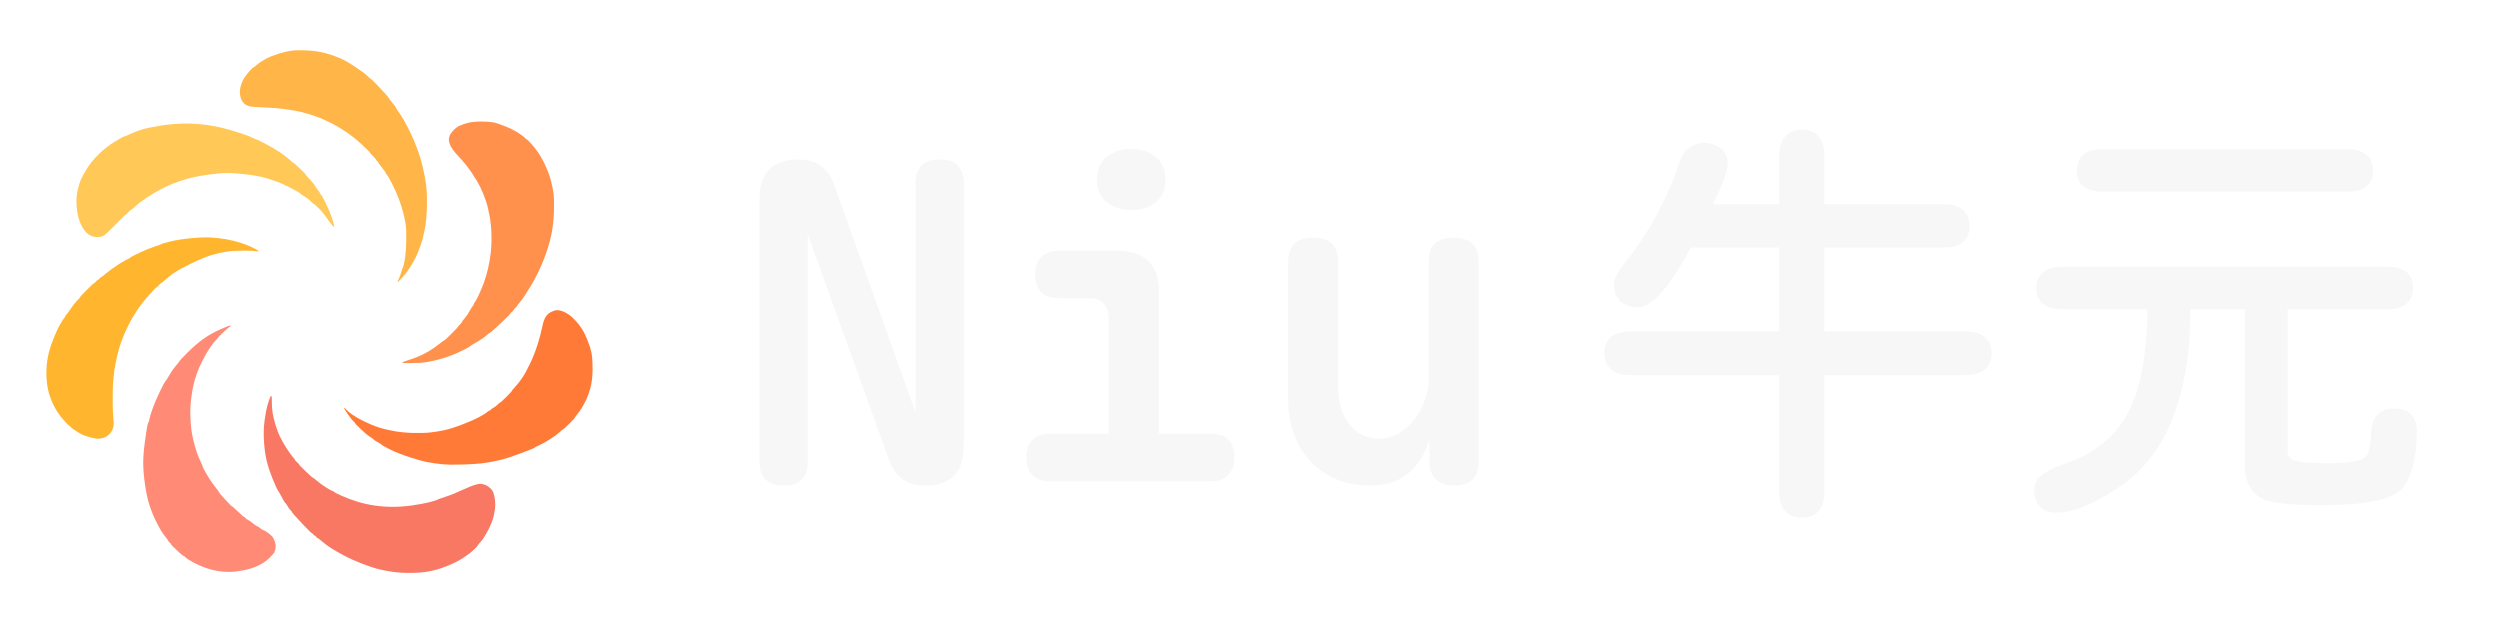
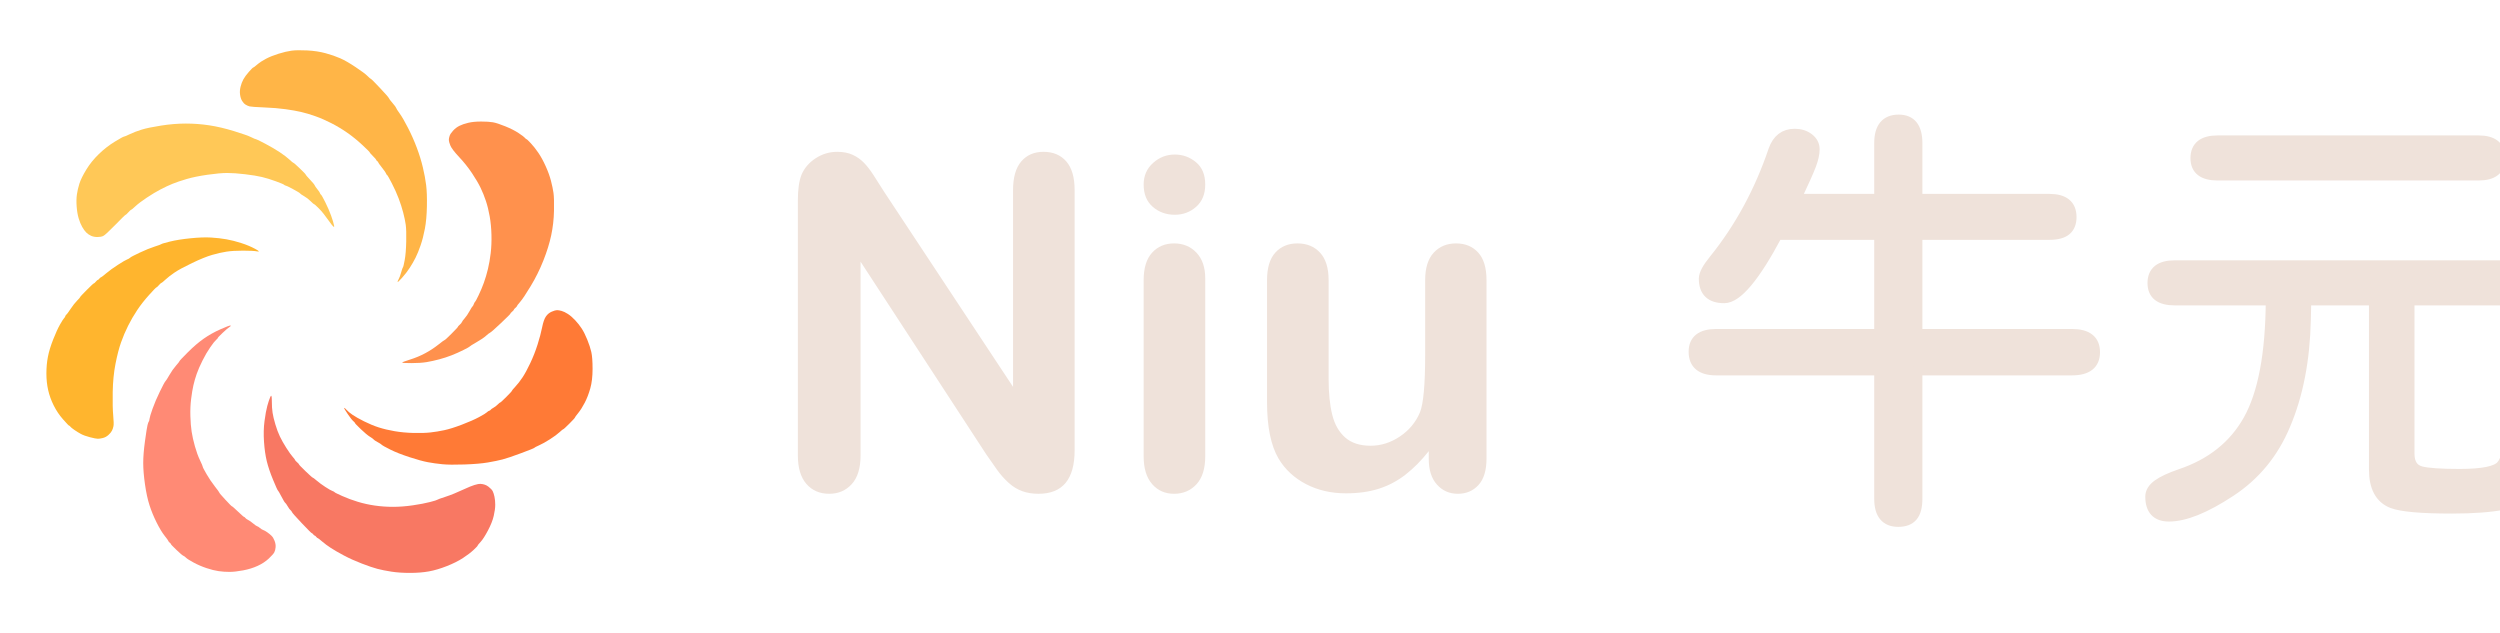
<svg xmlns="http://www.w3.org/2000/svg" width="506" height="128" viewBox="0 0 506 128" role="img" aria-label="Niu 牛元">
  <g transform="translate(0 0) scale(0.1020734)">
    <path fill="#FFC857" d="M 319.5 249.0 Q 345 245 368.5 245.0 Q 392 245 415.0 248.5 Q 438 252 464.0 260.0 Q 490 268 498.0 272.0 Q 506 276 507.5 276.0 Q 509 276 526.0 285.0 Q 543 294 555.0 302.0 Q 567 310 574.0 316.5 Q 581 323 582.0 323.0 Q 583 323 594.5 334.0 Q 606 345 606.0 346.0 Q 606 347 614.5 356.0 Q 623 365 624.0 367.5 Q 625 370 629.5 375.5 Q 634 381 634.5 383.0 Q 635 385 636.5 386.0 Q 638 387 645.0 401.0 Q 652 415 656.5 427.5 Q 661 440 662.5 447.5 Q 664 455 652.5 438.5 Q 641 422 632.5 413.5 Q 624 405 623.0 405.0 Q 622 405 616.0 399.0 Q 610 393 603.0 389.0 Q 596 385 595.0 383.5 Q 594 382 581.0 375.0 Q 568 368 566.5 368.0 Q 565 368 563.5 366.5 Q 562 365 547.0 359.5 Q 532 354 519.5 351.0 Q 507 348 486.0 345.5 Q 465 343 450.5 343.0 Q 436 343 411.5 346.5 Q 387 350 370.0 355.0 Q 353 360 342.0 364.5 Q 331 369 318.5 375.5 Q 306 382 291.0 392.0 Q 276 402 268.5 409.0 Q 261 416 260.0 416.0 Q 259 416 254.5 421.0 Q 250 426 249.0 426.0 Q 248 426 228.5 446.0 Q 209 466 204.5 468.0 Q 200 470 193.0 470.0 Q 186 470 180.5 467.5 Q 175 465 171.0 461.0 Q 167 457 163.0 450.0 Q 159 443 156.0 433.0 Q 153 423 152.0 409.5 Q 151 396 152.5 385.5 Q 154 375 157.5 364.0 Q 161 353 171.0 336.5 Q 181 320 196.0 305.5 Q 211 291 227.5 281.0 Q 244 271 245.5 271.0 Q 247 271 257.5 266.0 Q 268 261 281.0 257.0 Q 294 253 319.5 249.0 Z" />
    <path fill="#FFB547" d="M 578.0 100.5 Q 589 99 609.0 100.0 Q 629 101 645.5 105.5 Q 662 110 674.5 115.5 Q 687 121 705.0 133.0 Q 723 145 728.5 150.5 Q 734 156 735.5 156.5 Q 737 157 753.5 174.5 Q 770 192 771.0 194.5 Q 772 197 778.5 204.5 Q 785 212 785.5 214.0 Q 786 216 792.5 225.0 Q 799 234 809.0 253.5 Q 819 273 826.5 293.0 Q 834 313 838.5 332.0 Q 843 351 845.0 367.0 Q 847 383 846.5 409.0 Q 846 435 842.5 453.5 Q 839 472 834.0 486.5 Q 829 501 824.0 511.0 Q 819 521 812.5 531.0 Q 806 541 797.5 550.5 Q 789 560 788.5 559.0 Q 788 558 790.5 553.5 Q 793 549 795.5 540.0 Q 798 531 799.0 530.0 Q 800 529 802.5 515.5 Q 805 502 805.5 479.0 Q 806 456 804.5 445.5 Q 803 435 799.5 421.5 Q 796 408 790.5 393.5 Q 785 379 777.0 363.5 Q 769 348 767.5 347.0 Q 766 346 765.5 344.0 Q 765 342 757.5 332.5 Q 750 323 750.0 322.0 Q 750 321 748.0 319.5 Q 746 318 746.0 317.0 Q 746 316 739.5 309.5 Q 733 303 733.0 302.0 Q 733 301 718.5 287.5 Q 704 274 689.0 263.5 Q 674 253 657.5 244.5 Q 641 236 625.5 230.5 Q 610 225 597.0 222.0 Q 584 219 566.0 216.5 Q 548 214 523.5 213.0 Q 499 212 495.0 211.0 Q 491 210 487.0 207.5 Q 483 205 480.0 200.0 Q 477 195 476.0 187.5 Q 475 180 477.0 172.0 Q 479 164 482.5 157.5 Q 486 151 493.5 142.5 Q 501 134 502.0 134.0 Q 503 134 510.0 128.0 Q 517 122 527.5 116.5 Q 538 111 552.5 106.5 Q 567 102 578.0 100.5 Z" />
    <path fill="#FF914D" d="M 928.5 243.5 Q 939 241 954.0 241.0 Q 969 241 977.5 242.5 Q 986 244 1002.0 250.5 Q 1018 257 1028.5 264.0 Q 1039 271 1041.0 273.5 Q 1043 276 1044.0 276.0 Q 1045 276 1052.5 284.0 Q 1060 292 1067.5 303.0 Q 1075 314 1082.0 329.5 Q 1089 345 1092.5 358.5 Q 1096 372 1097.5 382.5 Q 1099 393 1098.5 418.0 Q 1098 443 1093.0 466.5 Q 1088 490 1077.5 516.5 Q 1067 543 1052.5 567.0 Q 1038 591 1031.5 598.5 Q 1025 606 1025.0 607.0 Q 1025 608 1022.0 610.5 Q 1019 613 1019.0 614.0 Q 1019 615 1015.5 618.0 Q 1012 621 1012.0 622.0 Q 1012 623 993.5 640.5 Q 975 658 972.0 659.5 Q 969 661 963.5 666.0 Q 958 671 945.0 678.5 Q 932 686 931.5 687.0 Q 931 688 919.0 694.0 Q 907 700 895.5 704.5 Q 884 709 871.0 712.5 Q 858 716 846.0 718.0 Q 834 720 816.0 720.0 Q 798 720 797.5 719.0 Q 797 718 813.0 713.0 Q 829 708 843.0 700.5 Q 857 693 869.0 683.5 Q 881 674 882.0 674.0 Q 883 674 895.5 661.5 Q 908 649 908.0 648.0 Q 908 647 911.5 644.0 Q 915 641 916.0 638.5 Q 917 636 921.5 631.0 Q 926 626 931.0 617.0 Q 936 608 937.0 607.5 Q 938 607 939.5 603.0 Q 941 599 942.0 598.5 Q 943 598 949.0 585.5 Q 955 573 959.5 560.5 Q 964 548 967.5 533.5 Q 971 519 973.0 502.0 Q 975 485 974.5 465.5 Q 974 446 971.0 429.0 Q 968 412 963.5 398.5 Q 959 385 953.0 372.5 Q 947 360 936.0 343.5 Q 925 327 910.5 311.5 Q 896 296 893.0 288.5 Q 890 281 890.0 277.5 Q 890 274 891.5 269.5 Q 893 265 898.5 259.0 Q 904 253 911.0 249.5 Q 918 246 928.5 243.5 Z" />
    <path fill="#FF7A36" d="M 1094.0 618.0 Q 1101 615 1104.5 615.0 Q 1108 615 1113.5 616.5 Q 1119 618 1126.0 622.5 Q 1133 627 1140.5 635.0 Q 1148 643 1153.5 651.5 Q 1159 660 1164.5 673.5 Q 1170 687 1172.5 698.0 Q 1175 709 1175.0 731.5 Q 1175 754 1170.5 770.0 Q 1166 786 1159.5 798.5 Q 1153 811 1146.5 819.0 Q 1140 827 1140.0 828.0 Q 1140 829 1129.0 840.0 Q 1118 851 1117.0 851.0 Q 1116 851 1109.5 857.0 Q 1103 863 1090.5 871.0 Q 1078 879 1069.0 883.0 Q 1060 887 1059.5 888.0 Q 1059 889 1033.5 898.5 Q 1008 908 996.5 911.0 Q 985 914 967.5 917.0 Q 950 920 921.0 921.0 Q 892 922 877.0 920.5 Q 862 919 848.5 916.5 Q 835 914 812.0 906.5 Q 789 899 774.0 891.5 Q 759 884 757.0 882.0 Q 755 880 748.5 876.5 Q 742 873 741.0 871.5 Q 740 870 733.5 866.0 Q 727 862 715.5 851.0 Q 704 840 704.0 839.0 Q 704 838 700.5 835.0 Q 697 832 689.5 821.0 Q 682 810 682.5 809.0 Q 683 808 687.0 812.5 Q 691 817 699.0 822.5 Q 707 828 722.0 835.5 Q 737 843 751.0 847.5 Q 765 852 782.5 855.0 Q 800 858 820.0 858.5 Q 840 859 853.5 857.5 Q 867 856 881.0 853.0 Q 895 850 916.0 842.0 Q 937 834 950.0 827.0 Q 963 820 965.5 817.5 Q 968 815 970.0 814.5 Q 972 814 973.0 812.5 Q 974 811 978.5 808.5 Q 983 806 987.0 802.0 Q 991 798 992.0 798.0 Q 993 798 1004.0 787.0 Q 1015 776 1015.0 775.0 Q 1015 774 1022.0 766.5 Q 1029 759 1036.0 748.5 Q 1043 738 1051.5 720.0 Q 1060 702 1066.0 683.0 Q 1072 664 1075.0 649.0 Q 1078 634 1082.5 627.5 Q 1087 621 1094.0 618.0 Z" />
    <path fill="#F87863" d="M 536.0 787.0 Q 539 780 539.0 794.5 Q 539 809 540.5 818.5 Q 542 828 546.0 841.5 Q 550 855 555.0 865.5 Q 560 876 568.0 888.5 Q 576 901 580.5 906.0 Q 585 911 585.0 912.0 Q 585 913 589.0 916.5 Q 593 920 593.0 921.0 Q 593 922 606.0 934.5 Q 619 947 620.0 947.0 Q 621 947 628.0 953.0 Q 635 959 645.0 965.5 Q 655 972 659.0 973.5 Q 663 975 663.5 976.0 Q 664 977 678.5 983.5 Q 693 990 709.5 995.0 Q 726 1000 743.5 1002.5 Q 761 1005 779.5 1005.0 Q 798 1005 818.5 1002.0 Q 839 999 852.5 995.5 Q 866 992 867.0 991.0 Q 868 990 883.5 985.0 Q 899 980 921.5 969.5 Q 944 959 953.0 959.5 Q 962 960 968.5 965.0 Q 975 970 977.0 974.0 Q 979 978 980.5 985.0 Q 982 992 982.0 1001.0 Q 982 1010 979.0 1023.0 Q 976 1036 967.5 1052.0 Q 959 1068 953.0 1074.5 Q 947 1081 947.0 1082.0 Q 947 1083 939.0 1090.5 Q 931 1098 918.0 1106.5 Q 905 1115 886.0 1122.5 Q 867 1130 850.5 1133.0 Q 834 1136 813.0 1136.0 Q 792 1136 776.0 1133.5 Q 760 1131 748.5 1128.0 Q 737 1125 717.5 1117.5 Q 698 1110 682.0 1101.5 Q 666 1093 656.0 1086.5 Q 646 1080 638.5 1073.5 Q 631 1067 630.0 1067.0 Q 629 1067 627.0 1064.5 Q 625 1062 624.0 1062.0 Q 623 1062 621.0 1059.5 Q 619 1057 618.0 1057.0 Q 617 1057 598.5 1037.5 Q 580 1018 579.0 1015.5 Q 578 1013 576.0 1011.5 Q 574 1010 570.5 1004.0 Q 567 998 565.5 997.0 Q 564 996 558.0 984.5 Q 552 973 551.0 972.5 Q 550 972 541.5 951.5 Q 533 931 529.0 914.5 Q 525 898 523.5 876.0 Q 522 854 524.5 835.0 Q 527 816 530.0 805.0 Q 533 794 536.0 787.0 Z" />
    <path fill="#FF8A75" d="M 437.0 653.0 Q 455 645 457.0 645.5 Q 459 646 455.0 648.5 Q 451 651 441.5 660.0 Q 432 669 432.0 670.0 Q 432 671 428.5 674.0 Q 425 677 417.0 688.5 Q 409 700 401.5 715.0 Q 394 730 390.0 741.5 Q 386 753 383.5 764.0 Q 381 775 379.0 791.0 Q 377 807 377.5 825.0 Q 378 843 380.0 856.0 Q 382 869 386.5 885.0 Q 391 901 396.5 912.5 Q 402 924 402.0 925.5 Q 402 927 409.5 940.0 Q 417 953 426.0 964.5 Q 435 976 435.0 977.0 Q 435 978 447.0 991.0 Q 459 1004 460.0 1004.0 Q 461 1004 472.0 1014.5 Q 483 1025 484.0 1025.0 Q 485 1025 486.5 1027.0 Q 488 1029 492.0 1031.0 Q 496 1033 502.0 1038.0 Q 508 1043 510.0 1043.5 Q 512 1044 515.5 1047.0 Q 519 1050 522.0 1051.0 Q 525 1052 530.0 1055.5 Q 535 1059 538.5 1062.5 Q 542 1066 544.5 1072.5 Q 547 1079 546.5 1085.0 Q 546 1091 544.0 1095.0 Q 542 1099 533.0 1107.5 Q 524 1116 511.0 1122.0 Q 498 1128 482.0 1131.0 Q 466 1134 455.0 1134.0 Q 444 1134 433.5 1132.5 Q 423 1131 409.5 1126.5 Q 396 1122 384.0 1115.5 Q 372 1109 369.0 1106.0 Q 366 1103 363.5 1102.0 Q 361 1101 350.0 1090.5 Q 339 1080 339.0 1079.0 Q 339 1078 336.5 1076.0 Q 334 1074 334.0 1073.0 Q 334 1072 326.5 1062.5 Q 319 1053 310.5 1036.0 Q 302 1019 296.5 1002.0 Q 291 985 287.5 960.5 Q 284 936 284.0 918.0 Q 284 900 287.5 874.5 Q 291 849 292.5 843.0 Q 294 837 295.0 836.0 Q 296 835 296.5 830.5 Q 297 826 302.5 810.5 Q 308 795 317.0 776.5 Q 326 758 328.0 756.0 Q 330 754 336.0 743.5 Q 342 733 349.0 725.0 Q 356 717 356.0 716.0 Q 356 715 372.5 698.5 Q 389 682 404.0 671.5 Q 419 661 437.0 653.0 Z" />
    <path fill="#FFB52E" d="M 377.5 472.5 Q 402 470 418.5 471.0 Q 435 472 449.0 474.5 Q 463 477 478.5 482.0 Q 494 487 506.0 493.5 Q 518 500 510.0 498.5 Q 502 497 482.0 497.0 Q 462 497 449.0 499.0 Q 436 501 420.5 505.5 Q 405 510 381.0 521.5 Q 357 533 346.0 540.5 Q 335 548 328.0 554.5 Q 321 561 320.0 561.0 Q 319 561 315.0 565.5 Q 311 570 310.0 570.0 Q 309 570 295.5 585.0 Q 282 600 272.0 615.0 Q 262 630 254.0 646.0 Q 246 662 240.0 679.0 Q 234 696 229.0 721.5 Q 224 747 223.5 777.5 Q 223 808 224.5 824.0 Q 226 840 225.0 845.0 Q 224 850 222.0 854.0 Q 220 858 215.0 862.5 Q 210 867 204.0 868.5 Q 198 870 194.0 870.0 Q 190 870 178.5 867.0 Q 167 864 160.5 860.5 Q 154 857 147.5 852.5 Q 141 848 139.5 846.0 Q 138 844 137.0 844.0 Q 136 844 125.0 831.5 Q 114 819 106.5 804.0 Q 99 789 95.5 773.5 Q 92 758 92.0 740.5 Q 92 723 95.0 707.5 Q 98 692 105.5 673.0 Q 113 654 119.0 643.5 Q 125 633 127.0 631.0 Q 129 629 129.5 627.0 Q 130 625 131.5 624.0 Q 133 623 140.0 612.5 Q 147 602 153.0 596.0 Q 159 590 159.0 589.0 Q 159 588 172.0 575.0 Q 185 562 186.0 562.0 Q 187 562 190.0 558.5 Q 193 555 194.0 555.0 Q 195 555 197.0 552.5 Q 199 550 200.0 550.0 Q 201 550 210.5 542.0 Q 220 534 234.0 525.0 Q 248 516 252.0 514.5 Q 256 513 258.0 511.0 Q 260 509 277.0 501.0 Q 294 493 306.5 489.0 Q 319 485 320.0 484.0 Q 321 483 337.0 479.0 Q 353 475 377.5 472.5 Z" />
  </g>
-   <g transform="translate(148 27) scale(0.8)" fill="#F7F7F8">
-     <path d="M 7.150 16.720 Q 7.150 11.660 9.625 9.130 Q 12.100 6.600 16.830 6.600 Q 20.570 6.600 22.770 8.250 Q 24.970 9.900 26.070 13.090 L 46.640 70.620 L 46.640 12.760 Q 46.640 9.680 48.125 8.140 Q 49.610 6.600 52.690 6.600 Q 55.770 6.600 57.310 8.140 Q 58.850 9.680 58.850 12.760 L 58.850 78.980 Q 58.850 84.040 56.375 86.570 Q 53.900 89.100 49.170 89.100 Q 45.430 89.100 43.285 87.450 Q 41.140 85.800 39.930 82.610 L 19.360 25.520 L 19.360 82.940 Q 19.360 86.020 17.875 87.560 Q 16.390 89.100 13.310 89.100 Q 10.230 89.100 8.690 87.560 Q 7.150 86.020 7.150 82.940 Z" />
-     <path d="M 121.440 76.010 Q 124.300 76.010 125.785 77.550 Q 127.270 79.090 127.270 81.950 Q 127.270 84.810 125.730 86.405 Q 124.190 88.000 121.440 88.000 L 80.520 88.000 Q 77.660 88.000 76.175 86.405 Q 74.690 84.810 74.690 81.950 Q 74.690 79.090 76.175 77.550 Q 77.660 76.010 80.520 76.010 L 95.480 76.010 L 95.480 46.860 Q 95.480 44.330 94.215 43.010 Q 92.950 41.690 90.420 41.690 L 82.940 41.690 Q 79.970 41.690 78.430 40.150 Q 76.890 38.610 76.890 35.750 Q 76.890 32.890 78.430 31.295 Q 79.970 29.700 82.940 29.700 L 97.570 29.700 Q 102.960 29.700 105.600 32.340 Q 108.240 34.980 108.240 40.370 L 108.240 76.010 Z M 101.200 19.360 Q 97.240 19.360 94.875 17.325 Q 92.510 15.290 92.510 11.770 Q 92.510 8.140 94.875 6.050 Q 97.240 3.960 101.200 3.960 Q 105.160 3.960 107.525 6.050 Q 109.890 8.140 109.890 11.770 Q 109.890 15.290 107.525 17.325 Q 105.160 19.360 101.200 19.360 Z" />
-     <path d="M 176.440 32.780 Q 176.440 29.480 177.980 27.940 Q 179.520 26.400 182.710 26.400 Q 186.010 26.400 187.550 27.940 Q 189.090 29.480 189.090 32.780 L 189.090 82.830 Q 189.090 86.020 187.550 87.560 Q 186.010 89.100 183.040 89.100 Q 179.960 89.100 178.310 87.560 Q 176.660 86.020 176.660 82.830 L 176.660 77.330 Q 175.010 82.940 171.270 86.020 Q 167.530 89.100 161.810 89.100 Q 156.970 89.100 153.120 87.505 Q 149.270 85.910 146.575 82.995 Q 143.880 80.080 142.395 76.175 Q 140.910 72.270 140.910 67.540 L 140.910 32.780 Q 140.910 29.480 142.450 27.940 Q 143.990 26.400 147.290 26.400 Q 150.480 26.400 152.020 27.940 Q 153.560 29.480 153.560 32.780 L 153.560 64.460 Q 153.560 66.880 154.220 69.190 Q 154.880 71.500 156.145 73.260 Q 157.410 75.020 159.335 76.120 Q 161.260 77.220 163.900 77.220 Q 166.760 77.220 169.070 75.790 Q 171.380 74.360 172.975 72.215 Q 174.570 70.070 175.505 67.430 Q 176.440 64.790 176.440 62.260 Z" />
-     <g transform="translate(216 -2)" stroke="#F7F7F8" stroke-width="2.4" stroke-linejoin="round">
+   <g transform="translate(154 24) scale(0.85)" fill="#EFE2DA">
+     <path d="M 29.380 17.478 L 60.049 63.884 L 60.049 17.048 Q 60.049 12.482 62.009 10.200 Q 63.970 7.917 67.300 7.917 Q 70.737 7.917 72.725 10.200 Q 74.712 12.482 74.712 17.048 L 74.712 78.977 Q 74.712 89.343 66.118 89.343 Q 63.970 89.343 62.251 88.725 Q 60.532 88.107 59.028 86.765 Q 57.524 85.422 56.235 83.623 Q 54.946 81.823 53.657 79.943 L 23.740 34.074 L 23.740 80.212 Q 23.740 84.724 21.646 87.033 Q 19.551 89.343 16.274 89.343 Q 12.891 89.343 10.850 87.006 Q 8.809 84.670 8.809 80.212 L 8.809 19.465 Q 8.809 15.598 9.668 13.396 Q 10.688 10.979 13.052 9.448 Q 15.415 7.917 18.154 7.917 Q 20.303 7.917 21.833 8.615 Q 23.364 9.313 24.519 10.495 Q 25.674 11.677 26.882 13.557 Q 28.091 15.437 29.380 17.478 Z" />
+     <path d="M 105.811 38.049 L 105.811 80.427 Q 105.811 84.831 103.716 87.087 Q 101.621 89.343 98.398 89.343 Q 95.176 89.343 93.162 87.033 Q 91.147 84.724 91.147 80.427 L 91.147 38.479 Q 91.147 34.128 93.162 31.926 Q 95.176 29.724 98.398 29.724 Q 101.621 29.724 103.716 31.926 Q 105.811 34.128 105.811 38.049 Z M 98.560 22.902 Q 95.498 22.902 93.323 21.022 Q 91.147 19.143 91.147 15.705 Q 91.147 12.590 93.376 10.576 Q 95.605 8.562 98.560 8.562 Q 101.406 8.562 103.608 10.388 Q 105.811 12.214 105.811 15.705 Q 105.811 19.089 103.662 20.996 Q 101.514 22.902 98.560 22.902 Z" />
+     <path d="M 159.038 81.071 L 159.038 79.191 Q 156.406 82.521 153.506 84.777 Q 150.605 87.033 147.168 88.134 Q 143.730 89.235 139.326 89.235 Q 134.009 89.235 129.792 87.033 Q 125.576 84.831 123.267 80.964 Q 120.527 76.291 120.527 67.536 L 120.527 38.479 Q 120.527 34.074 122.515 31.899 Q 124.502 29.724 127.778 29.724 Q 131.108 29.724 133.149 31.926 Q 135.190 34.128 135.190 38.479 L 135.190 61.950 Q 135.190 67.053 136.050 70.517 Q 136.909 73.981 139.138 75.942 Q 141.367 77.902 145.181 77.902 Q 148.887 77.902 152.163 75.700 Q 155.439 73.498 156.943 69.953 Q 158.179 66.838 158.179 56.311 L 158.179 38.479 Q 158.179 34.128 160.220 31.926 Q 162.261 29.724 165.537 29.724 Q 168.813 29.724 170.801 31.899 Q 172.788 34.074 172.788 38.479 L 172.788 80.964 Q 172.788 85.153 170.881 87.248 Q 168.975 89.343 165.967 89.343 Q 162.959 89.343 160.999 87.167 Q 159.038 84.992 159.038 81.071 Z" />
+     <g transform="translate(216 -2)" stroke="#EFE2DA" stroke-width="2.4" stroke-linejoin="round">
      <path d="M 54.844 98.020 Q 50.309 98.020 50.309 92.535 L 50.309 61.949 L 11.496 61.949 Q 6.117 61.949 6.117 57.520 Q 6.117 53.301 11.496 53.301 L 50.309 53.301 L 50.309 29.676 L 26.051 29.676 Q 18.035 44.758 13.395 44.758 Q 8.543 44.758 8.543 40.117 Q 8.543 38.535 10.969 35.582 Q 20.145 24.191 25.102 9.531 Q 26.473 5.629 30.164 5.629 Q 32.168 5.629 33.539 6.684 Q 34.910 7.738 34.910 9.320 Q 34.910 10.902 34.066 13.117 Q 33.223 15.332 30.480 21.133 L 50.309 21.133 L 50.309 7.844 Q 50.309 2.254 54.949 2.254 Q 59.379 2.254 59.379 7.844 L 59.379 21.133 L 90.809 21.133 Q 96.082 21.133 96.082 25.457 Q 96.082 27.566 94.816 28.621 Q 93.551 29.676 90.809 29.676 L 59.379 29.676 L 59.379 53.301 L 96.188 53.301 Q 101.672 53.301 101.672 57.625 Q 101.672 61.949 96.188 61.949 L 59.379 61.949 L 59.379 92.535 Q 59.379 95.383 58.271 96.701 Q 57.164 98.020 54.844 98.020 Z" />
      <path d="M 119.285 96.754 Q 114.855 96.754 114.855 92.008 Q 114.855 90.426 116.596 89.160 Q 118.336 87.895 122.027 86.629 Q 132.996 82.938 138.164 73.762 Q 143.438 64.375 143.543 45.285 L 120.656 45.285 Q 115.383 45.285 115.383 41.172 Q 115.383 36.953 120.656 36.953 L 203.238 36.953 Q 208.301 36.953 208.301 41.066 Q 208.301 45.285 203.238 45.285 L 176.555 45.285 L 176.555 81.777 Q 176.555 85.258 179.297 85.996 Q 181.723 86.629 188.473 86.629 Q 196.699 86.629 198.387 84.625 Q 199.969 82.938 200.074 77.875 Q 200.285 72.812 204.609 72.812 Q 206.930 72.812 208.090 73.867 Q 209.250 74.922 209.250 77.348 Q 209.250 86.840 205.770 91.164 Q 201.867 94.855 186.680 94.855 Q 175.711 94.855 172.441 93.590 Q 168.117 91.902 168.117 85.574 L 168.117 45.285 L 151.980 45.285 L 151.875 49.926 Q 151.559 64.270 147.023 74.922 Q 142.805 85.047 133.945 90.848 Q 124.980 96.754 119.285 96.754 Z M 130.887 15.543 Q 125.613 15.543 125.613 11.430 Q 125.613 7.211 130.887 7.211 L 193.008 7.211 Q 198.176 7.211 198.176 11.430 Q 198.176 15.543 193.008 15.543 L 130.887 15.543 Z" />
    </g>
  </g>
</svg>
